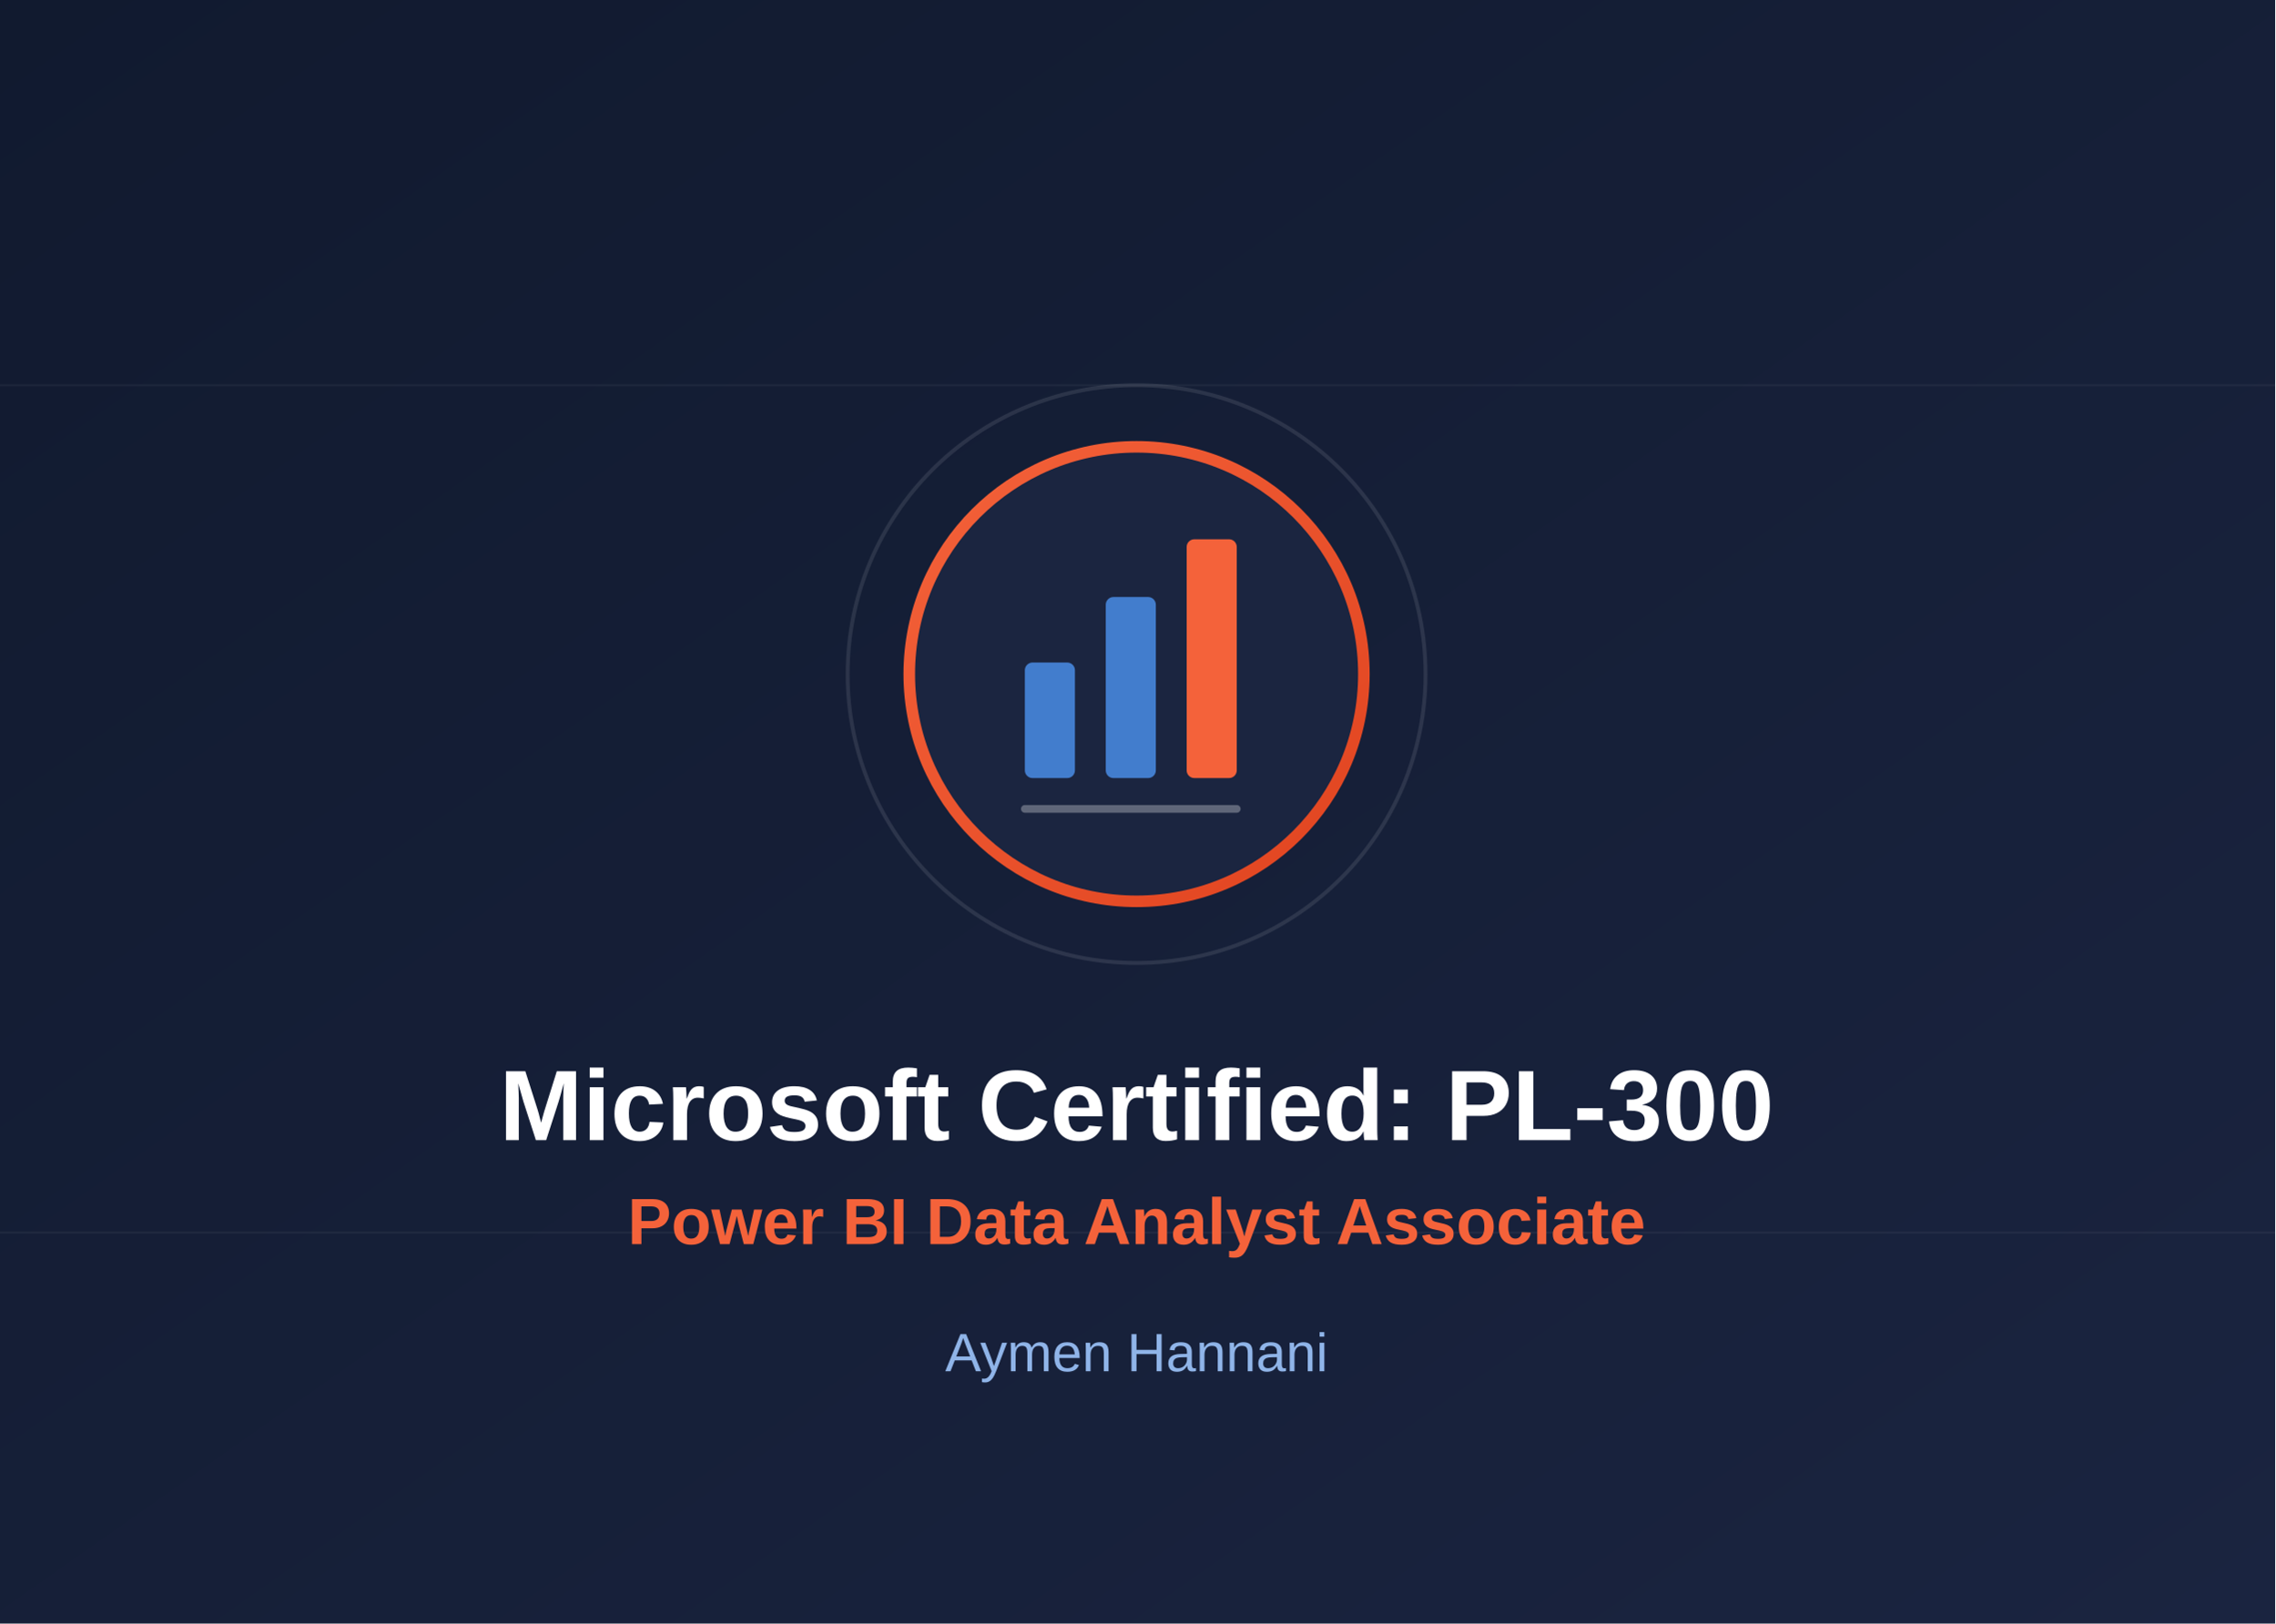
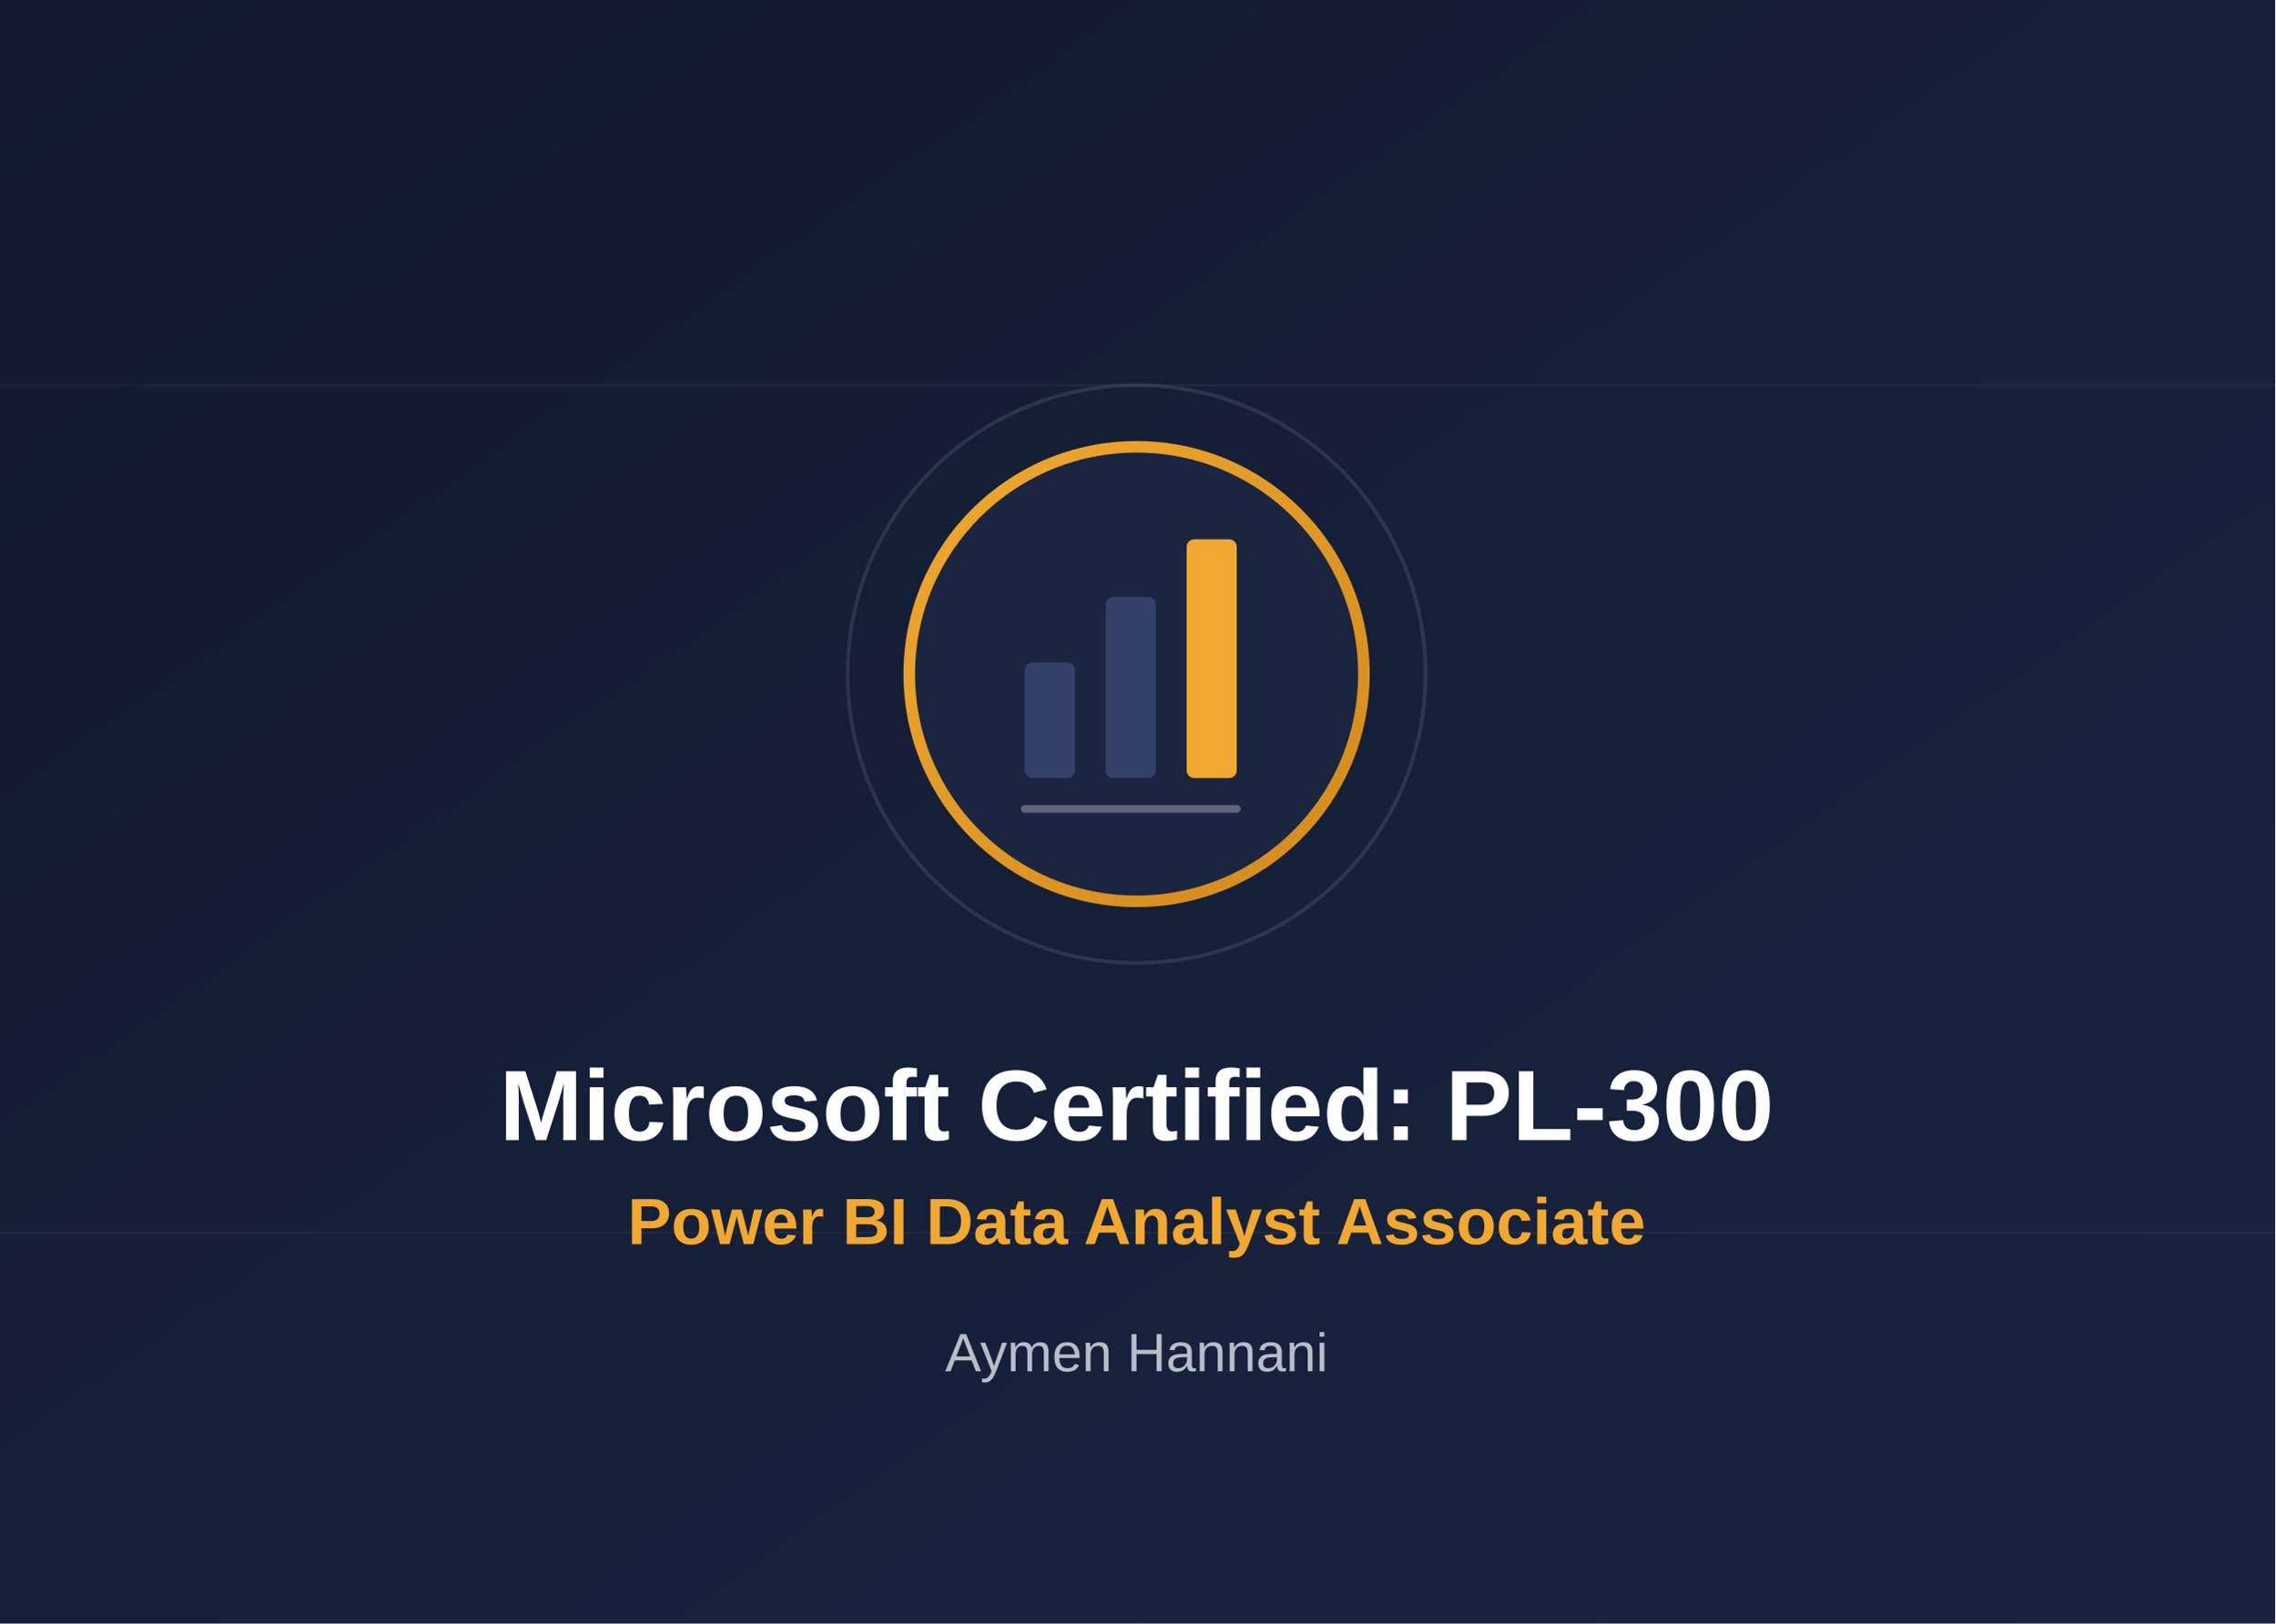
<svg xmlns="http://www.w3.org/2000/svg" viewBox="0 0 1181 843" width="1181" height="843" role="img" aria-label="Microsoft PL-300 Power BI Data Analyst Associate certification badge">
  <defs>
    <linearGradient id="bg" x1="0" y1="0" x2="1" y2="1">
      <stop offset="0" stop-color="#111a2f" />
      <stop offset="1" stop-color="#1a2440" />
    </linearGradient>
    <linearGradient id="ribbon" x1="0" y1="0" x2="1" y2="1">
-       <stop offset="0" stop-color="#f4623a" />
-       <stop offset="1" stop-color="#e0431f" />
+       <stop offset="0" stop-color="#f0a830" />
+       <stop offset="1" stop-color="#d18a1c" />
    </linearGradient>
  </defs>
  <rect width="1181" height="843" fill="url(#bg)" />
  <g stroke="#ffffff" stroke-opacity=".05" stroke-width="1">
    <path d="M0 200 h1181" />
    <path d="M0 640 h1181" />
  </g>
  <g transform="translate(590 350)">
    <circle r="150" fill="none" stroke="#ffffff" stroke-opacity=".1" stroke-width="2" />
    <circle r="118" fill="#1b2540" stroke="url(#ribbon)" stroke-width="6" />
-     <g fill="#4d94f0" fill-opacity=".8">
+     <g fill="#3d4874" fill-opacity=".8">
      <rect x="-58" y="-6" width="26" height="60" rx="4" />
      <rect x="-16" y="-40" width="26" height="94" rx="4" />
    </g>
-     <rect x="26" y="-70" width="26" height="124" rx="4" fill="#f4623a" />
+     <rect x="26" y="-70" width="26" height="124" rx="4" fill="#f0a830" />
    <path d="M-58 70 h110" stroke="#ffffff" stroke-opacity=".3" stroke-width="4" stroke-linecap="round" />
  </g>
  <g font-family="Barlow, Arial, sans-serif" text-anchor="middle">
    <text x="590" y="592" fill="#ffffff" font-size="52" font-weight="600">Microsoft Certified: PL-300</text>
-     <text x="590" y="646" fill="#f4623a" font-size="34" font-weight="600">Power BI Data Analyst Associate</text>
-     <text x="590" y="712" fill="#8fb4e8" font-size="28">Aymen Hannani</text>
+     <text x="590" y="646" fill="#f0a830" font-size="34" font-weight="600">Power BI Data Analyst Associate</text>
+     <text x="590" y="712" fill="#b9bcc9" font-size="28">Aymen Hannani</text>
  </g>
</svg>
